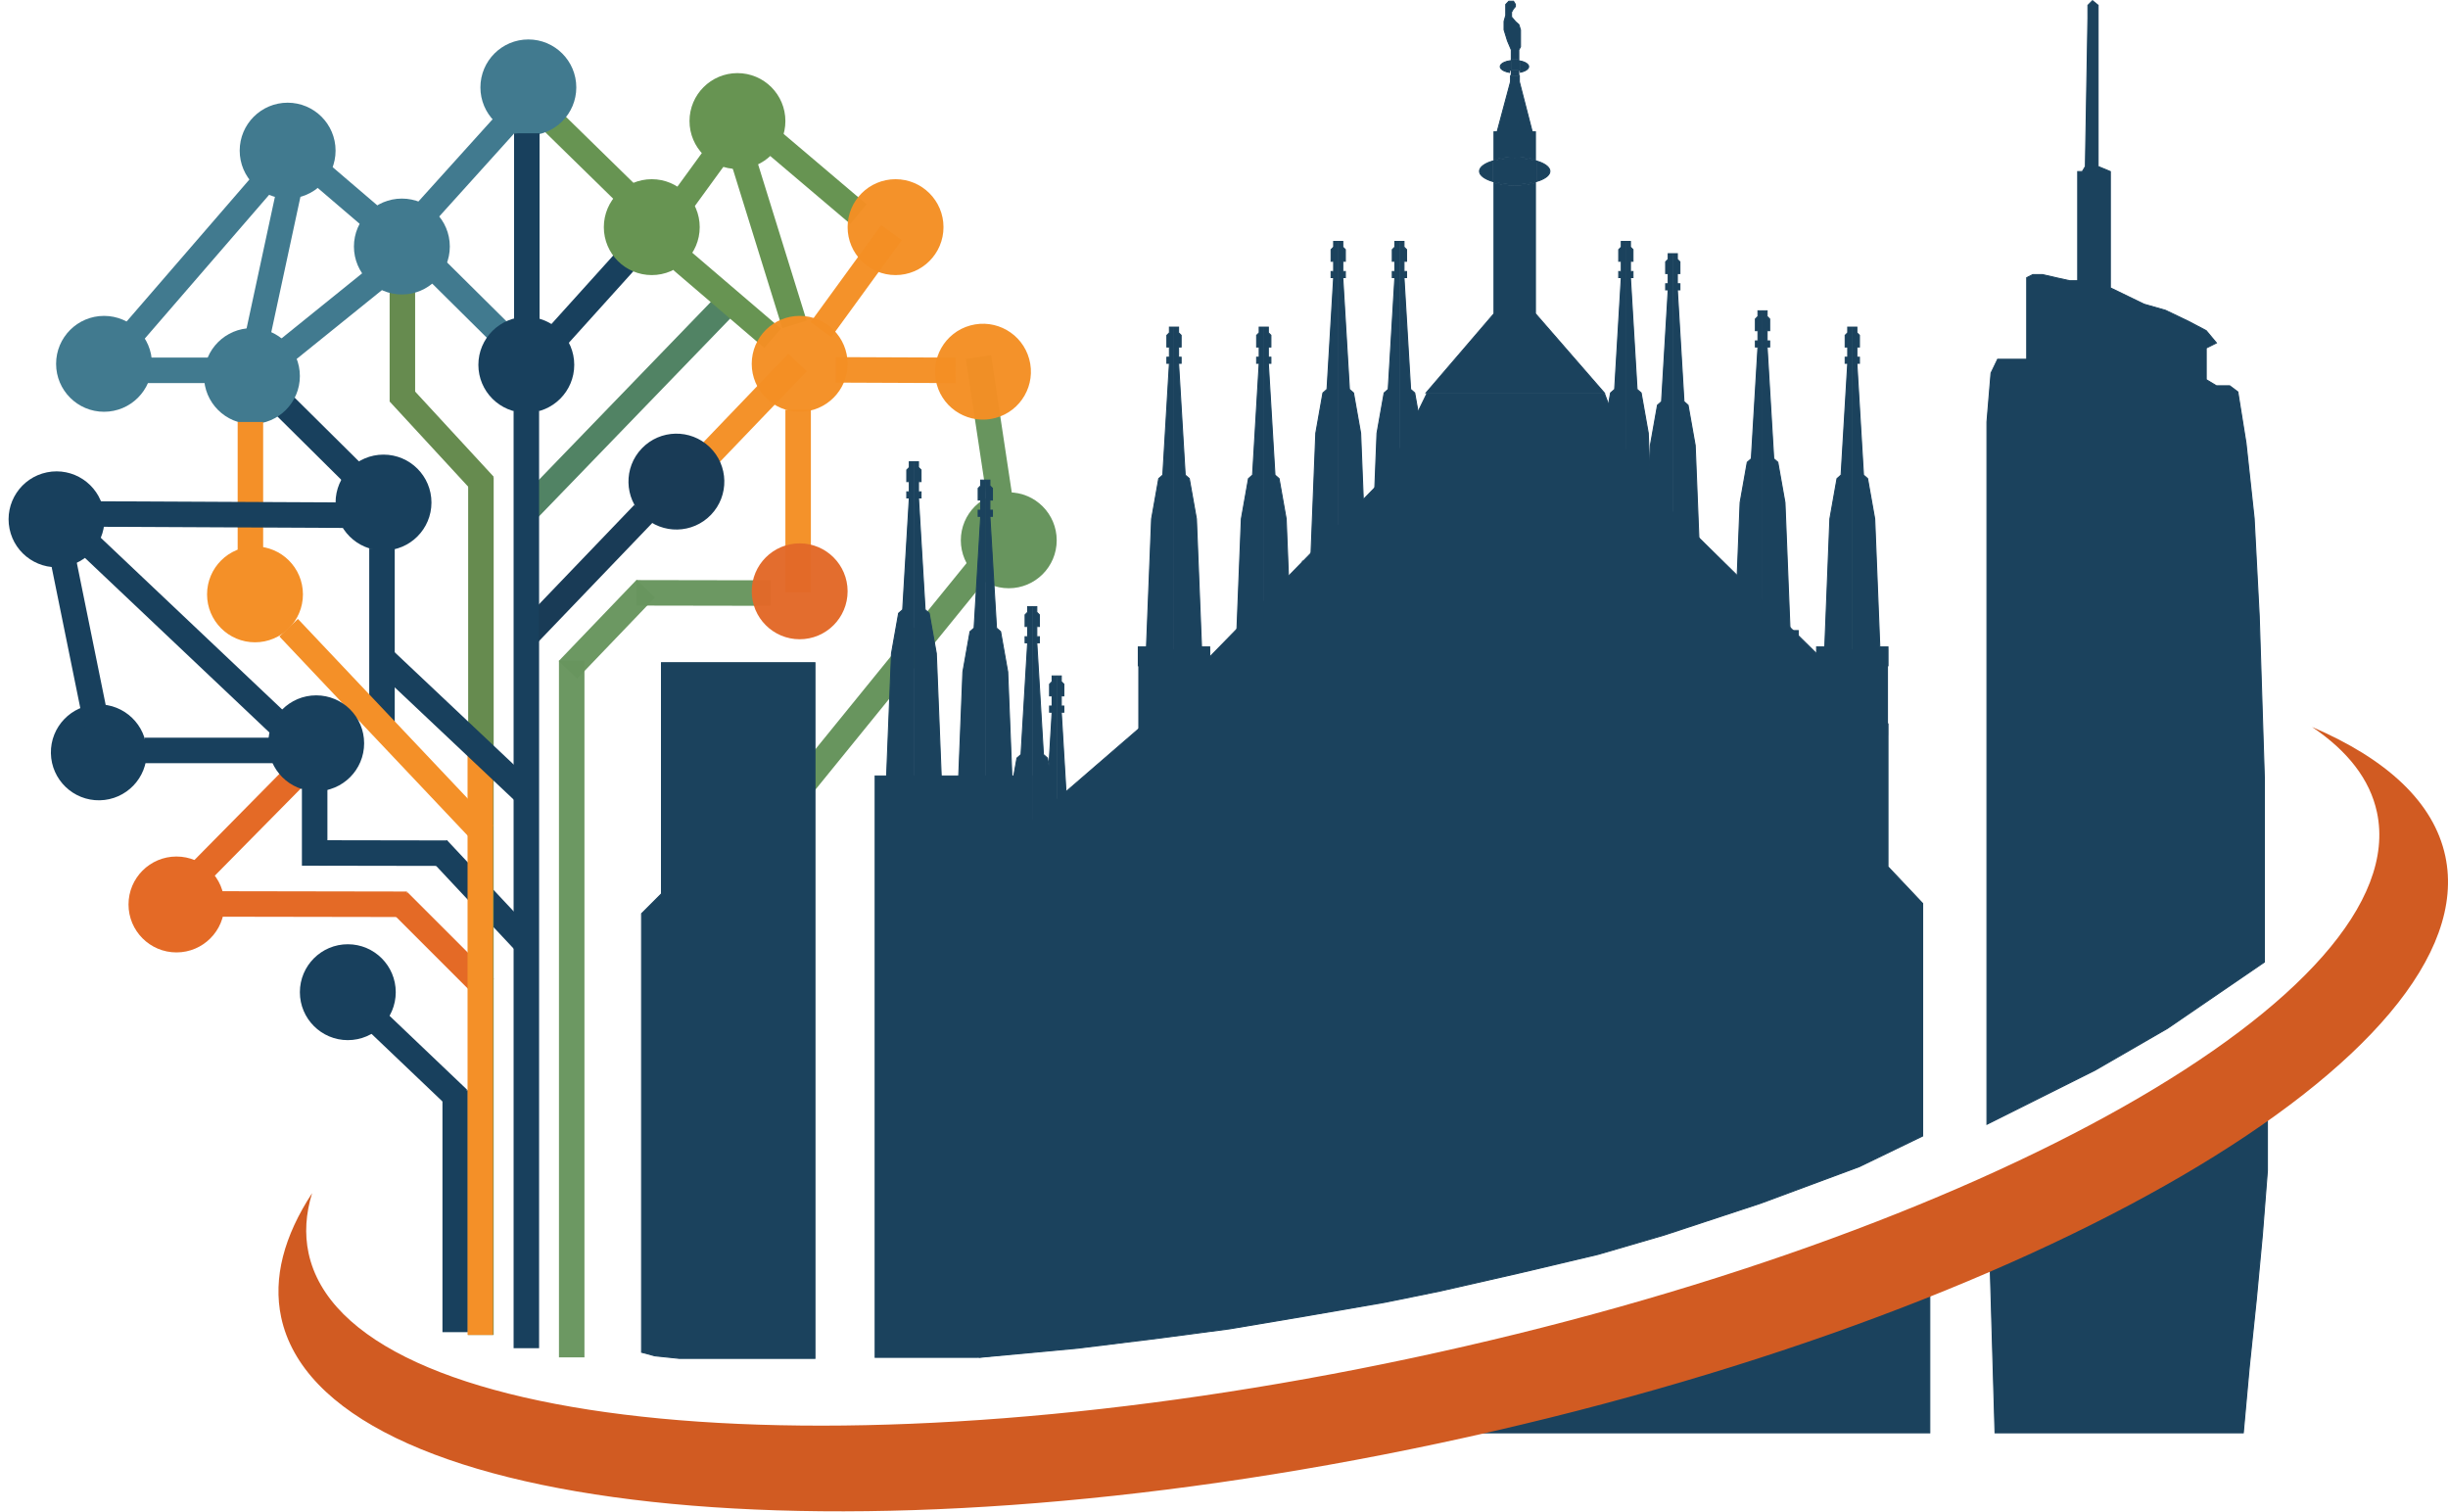
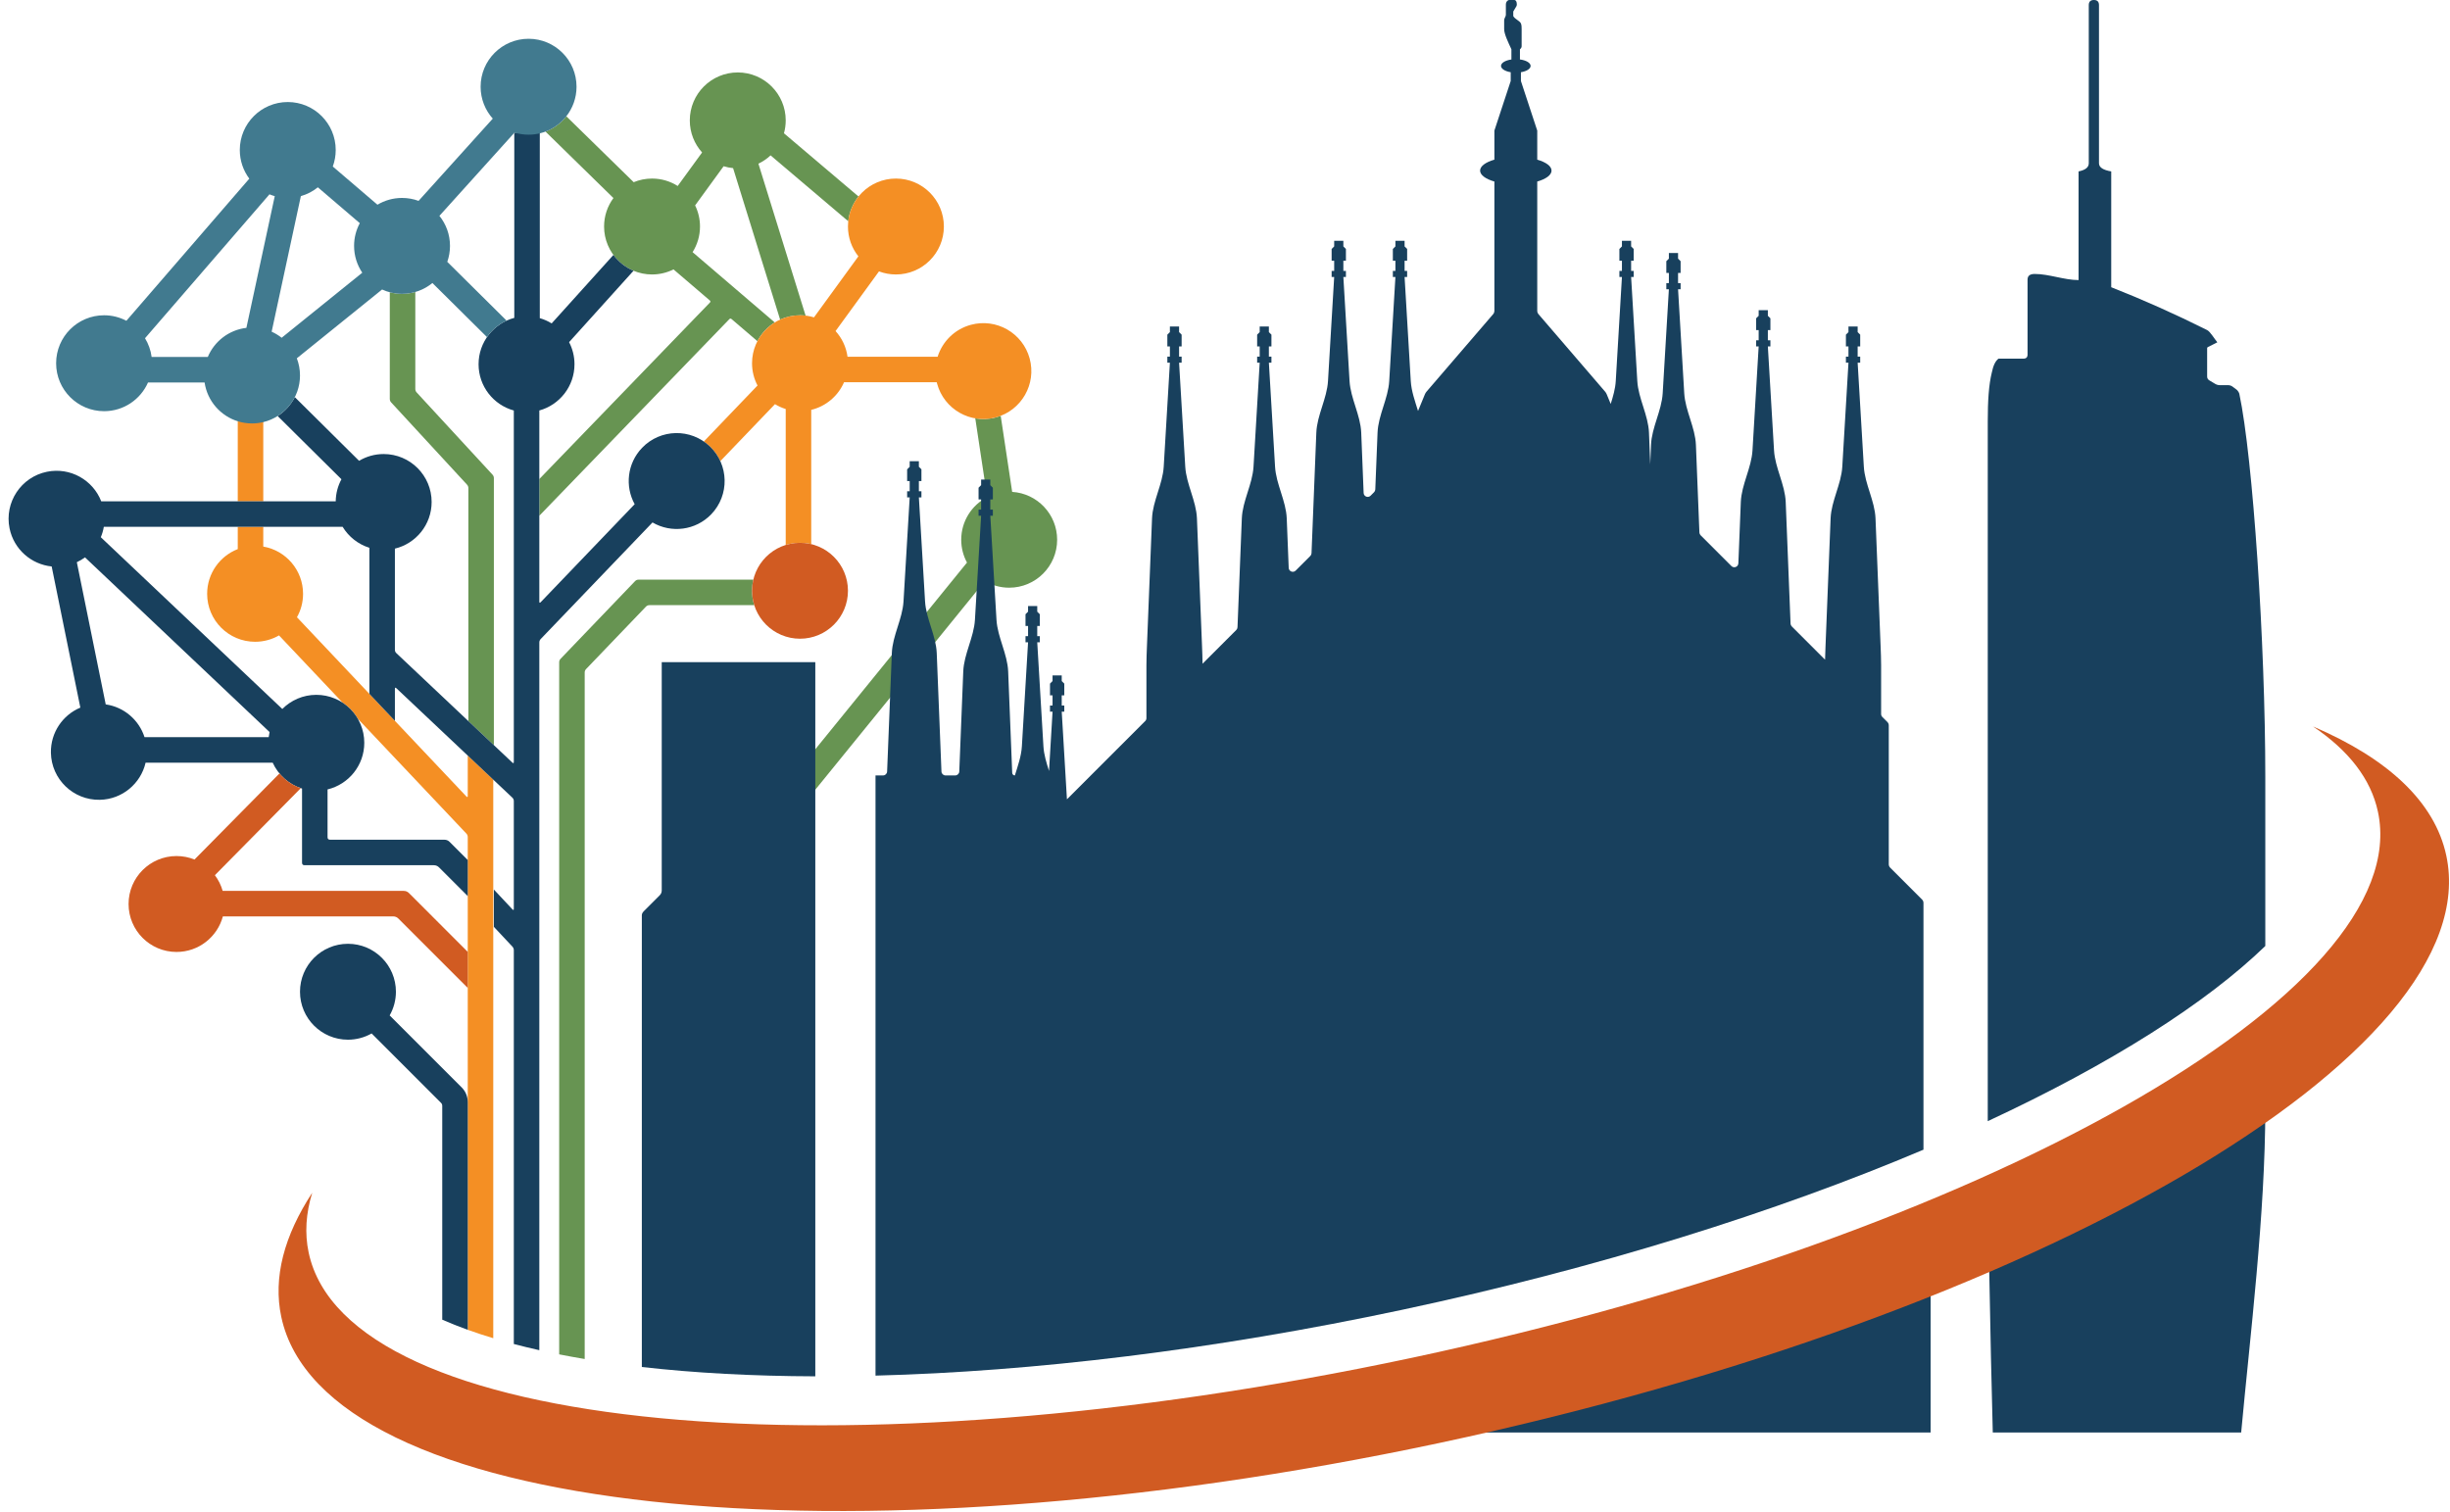
- <svg xmlns="http://www.w3.org/2000/svg" preserveAspectRatio="none" overflow="visible" style="display: block;" width="2400.03" height="1481.6" viewBox="0 0 2400.03 1481.6" fill="none">
-   <g id="Group 1">
-     <g id="Albero di palle">
-       <rect id="Rectangle 11" x="382" y="283.674" width="25" height="110" fill="#668B4F" />
-       <rect id="Rectangle 24" opacity="0.97" x="755.476" y="568.896" width="25" height="131.434" transform="rotate(90.0969 755.476 568.896)" fill="#68955E" />
-       <rect id="Rectangle 39" x="628.42" y="186.475" width="25" height="117.602" transform="rotate(134.373 628.42 186.475)" fill="#679452" />
-       <rect id="Rectangle 38" x="849.706" y="200.348" width="25" height="117.602" transform="rotate(130.301 849.706 200.348)" fill="#679452" />
-       <rect id="Rectangle 10" x="946.911" y="351.95" width="25" height="146.085" transform="rotate(-8.58059 946.911 351.95)" fill="#68955E" />
-       <rect id="Rectangle 5" opacity="0.97" x="770" y="401.674" width="25" height="179" fill="#F48F24" />
-       <rect id="Rectangle 22" opacity="0.97" x="772.895" y="346.674" width="25" height="179" transform="rotate(43.8004 772.895 346.674)" fill="#F48F24" />
-       <rect id="Rectangle 43" x="607.35" y="243.674" width="25" height="111" transform="rotate(42.0529 607.35 243.674)" fill="#18405D" />
-       <circle id="Ellipse 3" cx="518" cy="85.674" r="47" fill="#417A8F" />
-       <rect id="Rectangle 3" x="504" y="130.674" width="25" height="185" fill="#18405D" />
-       <circle id="Ellipse 7" cx="376" cy="492.674" r="47" fill="#18405D" />
-       <circle id="Ellipse 23" cx="989" cy="529.674" r="47" fill="#68955E" />
-       <circle id="Ellipse 22" cx="723" cy="118.674" r="47" fill="#679452" />
-       <circle id="Ellipse 21" opacity="0.97" cx="878" cy="222.674" r="47" fill="#F48F24" />
-       <circle id="Ellipse 20" cx="102" cy="356.674" r="47" fill="#417A8F" />
-       <circle id="Ellipse 19" cx="173" cy="886.674" r="47" fill="#E46A26" />
-       <circle id="Ellipse 18" opacity="0.97" cx="784" cy="579.674" r="47" fill="#E26928" />
-       <circle id="Ellipse 17" cx="639" cy="222.674" r="47" fill="#679452" />
-       <circle id="Ellipse 16" cx="282" cy="147.674" r="47" fill="#417A8F" />
-       <circle id="Ellipse 15" cx="341" cy="972.674" r="47" fill="#18405D" />
-       <circle id="Ellipse 14" cx="250" cy="582.674" r="47" fill="#F49028" />
-       <rect id="Rectangle 7" x="362" y="537.674" width="25" height="179" fill="#18405D" />
-       <rect id="Rectangle 17" opacity="0.97" x="712.923" y="279.401" width="25" height="296.665" transform="rotate(44.0258 712.923 279.401)" fill="#4C8060" />
-       <circle id="Ellipse 13" cx="96.885" cy="737.559" r="47" transform="rotate(-91.0894 96.8851 737.559)" fill="#18405D" />
-       <rect id="Rectangle 13" x="141.879" y="748.173" width="25" height="179" transform="rotate(-90 141.879 748.173)" fill="#18405D" />
-       <circle id="Ellipse 11" cx="394" cy="241.674" r="47" fill="#417A8F" />
-       <rect id="Rectangle 44" x="490.215" y="108.846" width="25" height="124.235" transform="rotate(42.0529 490.215 108.846)" fill="#417A8F" />
-       <rect id="Rectangle 45" x="364.237" y="260.517" width="25" height="124.235" transform="rotate(51.0898 364.237 260.517)" fill="#417A8F" />
-       <rect id="Rectangle 46" x="250.525" y="169.02" width="24.441" height="194.955" transform="rotate(40.8534 250.525 169.02)" fill="#417A8F" />
-       <rect id="Rectangle 47" x="271.695" y="182.966" width="24.441" height="153.31" transform="rotate(12.156 271.695 182.966)" fill="#417A8F" />
-       <rect id="Rectangle 34" x="718" y="164.087" width="25" height="165.099" transform="rotate(-17.2489 718 164.087)" fill="#679452" />
-       <rect id="Rectangle 30" x="119.019" y="375.54" width="25" height="111" transform="rotate(-90 119.019 375.54)" fill="#417A8F" />
-       <rect id="Rectangle 29" x="302.078" y="176.193" width="25" height="111" transform="rotate(-49.4584 302.078 176.193)" fill="#417A8F" />
-       <rect id="Rectangle 18" x="382" y="393.624" width="25" height="123.309" transform="rotate(-42.6877 382 393.624)" fill="#668B4F" />
-       <rect id="Rectangle 12" x="296" y="773.674" width="25" height="75" fill="#18405D" />
-       <circle id="Ellipse 10" opacity="0.97" cx="963.713" cy="364.386" r="47" transform="rotate(-15.2592 963.713 364.386)" fill="#F48F24" />
-       <rect id="Rectangle 35" opacity="0.97" x="863.952" y="220.674" width="25" height="117.602" transform="rotate(36.0416 863.952 220.674)" fill="#F48F24" />
-       <rect id="Rectangle 48" x="710.194" y="119.674" width="25" height="117.602" transform="rotate(36.0416 710.194 119.674)" fill="#679452" />
-       <rect id="Rectangle 36" opacity="0.97" x="936.982" y="350.567" width="25" height="117.602" transform="rotate(90.2371 936.982 350.567)" fill="#F48F24" />
-       <rect id="Rectangle 37" x="765.609" y="322.133" width="25" height="117.602" transform="rotate(130.553 765.609 322.133)" fill="#679452" />
-       <rect id="Rectangle 40" x="508.12" y="326.468" width="25" height="117.602" transform="rotate(134.75 508.12 326.468)" fill="#417A8F" />
-       <rect id="Rectangle 41" x="359.12" y="459.468" width="25" height="117.602" transform="rotate(134.75 359.12 459.468)" fill="#18405D" />
-       <circle id="Ellipse 9" cx="663.146" cy="472.127" r="47" transform="rotate(43.8004 663.146 472.127)" fill="#193B56" />
-       <rect id="Rectangle 9" x="621.895" y="494.916" width="25" height="170.181" transform="rotate(43.8004 621.895 494.916)" fill="#193B56" />
-       <rect id="Rectangle 23" opacity="0.97" x="624.142" y="568.384" width="25" height="110.314" transform="rotate(43.8004 624.142 568.384)" fill="#68955E" />
-       <rect id="Rectangle 26" x="399.045" y="873.985" width="25" height="184.003" transform="rotate(90.0969 399.045 873.985)" fill="#E46A26" />
-       <rect id="Rectangle 27" x="278.857" y="753.678" width="25" height="160.675" transform="rotate(44.6196 278.857 753.678)" fill="#E46A26" />
-       <rect id="Rectangle 25" x="438.531" y="823.896" width="25" height="131.489" transform="rotate(90.0969 438.531 823.896)" fill="#18405D" />
-       <rect id="Rectangle 28" x="527.181" y="918.6" width="25" height="130.081" transform="rotate(136.866 527.181 918.6)" fill="#18405D" />
-       <rect id="Rectangle 32" x="484.175" y="959.35" width="25" height="119.662" transform="rotate(135 484.175 959.35)" fill="#E46A26" />
-       <rect id="Rectangle 33" x="457.879" y="1068.22" width="25" height="119.662" transform="rotate(133.615 457.879 1068.22)" fill="#18405D" />
-       <rect id="Rectangle 14" x="459" y="467.674" width="25" height="841" fill="#668B4F" />
-       <rect id="Rectangle 31" x="433.787" y="1068.75" width="25" height="237.204" fill="#18405D" />
-       <rect id="Rectangle 15" x="503.537" y="402.723" width="25" height="918.953" fill="#18405D" />
-       <rect id="Rectangle 16" opacity="0.97" x="548" y="647.674" width="25" height="683" fill="#68955E" />
-       <circle id="Ellipse 8" cx="55.417" cy="509.09" r="47" transform="rotate(-11.4847 55.4169 509.09)" fill="#18405D" />
-       <rect id="Rectangle 8" x="50.657" y="555.977" width="25" height="179" transform="rotate(-11.4847 50.657 555.977)" fill="#18405D" />
-       <rect id="Rectangle 20" x="80" y="543.831" width="25" height="274.924" transform="rotate(-46.5773 80 543.831)" fill="#18405D" />
-       <rect id="Rectangle 21" x="273.918" y="623.932" width="25" height="278.741" transform="rotate(-43.389 273.918 623.932)" fill="#F49028" />
-       <rect id="Rectangle 49" x="953.99" y="544.228" width="25" height="328.274" transform="rotate(39.09 953.99 544.228)" fill="#68955E" />
-       <rect id="Rectangle 50" x="458.395" y="740.675" width="25" height="568.036" fill="#F49028" />
-       <circle id="Ellipse 6" cx="247" cy="368.674" r="47" fill="#417A8F" />
-       <rect id="Rectangle 6" x="233" y="413.674" width="25" height="179" fill="#F49028" />
-       <rect id="Rectangle 42" x="94.211" y="516.402" width="25" height="249.689" transform="rotate(-89.7262 94.211 516.402)" fill="#18405D" />
-       <circle id="Ellipse 5" opacity="0.97" cx="784" cy="356.674" r="47" fill="#F48F24" />
-       <circle id="Ellipse 4" cx="516" cy="357.674" r="47" fill="#18405D" />
-       <rect id="Rectangle 19" x="369" y="656.858" width="25" height="188.982" transform="rotate(-46.6664 369 656.858)" fill="#18405D" />
-       <circle id="Ellipse 12" cx="310" cy="728.674" r="47" fill="#18405D" />
-     </g>
-     <path id="triangolo blu base duomo" d="M1892 1404.67H1397L1506 1378.67L1579 1360.67L1648 1342.67L1715 1320.67L1777 1300.67L1840 1278.67L1892 1258.67V1404.67Z" fill="#1B425D" stroke="#1B425D" />
-     <path id="base torre dx" d="M1955.93 1404.67L1951 1235.67L1995.35 1216.67L2037.72 1195.67L2077.14 1176.67L2117.55 1155.67L2157.96 1131.67L2194.42 1109.67L2223 1086.67V1147.67L2218.07 1210.67L2212.16 1273.67L2205.26 1339.67L2199.35 1404.67H1955.93Z" fill="#1B425D" stroke="#1B425D" />
-     <path id="grattacielo" d="M2047 5.174L2051.5 0.674L2057 5.174V17.674V163.174L2069 168.174V282.174L2102 298.174L2123 304.174L2146 315.174L2163 324.174L2173 336.174L2163 341.174V352.174V372.174L2173 378.174H2186L2194 384.174L2202 434.174L2210 508.174L2215 604.174L2220 762.174V943.174L2125 1008.17L2054 1049.17L1948 1102.17V847.174V532.174V492.674V460.674V413.674L1952 365.674L1958.5 352.174H1987V282.174V272.174L1993 269.174H2002.5L2015.5 272.174L2029 275.174H2037V168.174H2041.5L2044.5 163.174L2047 17.674V5.174Z" fill="#1B425D" stroke="#1B425D" />
-     <path id="Vector" d="M1505.35 307.471L1505.47 307.612L1572.9 385.174H1398.09L1464.58 307.61L1464.7 307.469V179.299C1470.46 180.855 1477.47 181.766 1485.03 181.766C1492.58 181.766 1499.59 180.856 1505.35 179.299V307.471ZM1485.03 154.975C1492.63 154.975 1499.65 155.907 1505.35 157.479V178.261C1499.65 179.834 1492.63 180.766 1485.03 180.766C1477.42 180.766 1470.41 179.834 1464.7 178.261V157.479C1470.41 155.907 1477.42 154.975 1485.03 154.975ZM1463.7 177.975C1462.56 177.634 1461.47 177.268 1460.44 176.876C1457.31 175.676 1454.8 174.26 1453.09 172.714C1451.38 171.167 1450.5 169.53 1450.5 167.871C1450.5 166.212 1451.38 164.574 1453.09 163.027C1454.8 161.48 1457.31 160.065 1460.44 158.866C1461.47 158.474 1462.56 158.106 1463.7 157.765V177.975ZM1506.35 157.765C1507.5 158.106 1508.59 158.474 1509.61 158.866C1512.75 160.065 1515.25 161.48 1516.96 163.027C1518.67 164.574 1519.55 166.212 1519.55 167.871C1519.55 169.53 1518.67 171.167 1516.96 172.714C1515.25 174.26 1512.75 175.676 1509.61 176.876C1508.59 177.268 1507.5 177.634 1506.35 177.975V157.765ZM1505.35 129.176V156.442C1499.59 154.885 1492.58 153.975 1485.03 153.975C1477.47 153.975 1470.46 154.885 1464.7 156.442V129.176H1505.35ZM1489.59 74.108V80.111L1489.6 80.172L1501.98 128.176H1468.07L1480.92 80.177L1480.94 80.114V74.108H1489.59ZM1489.04 73.108H1481.68V72.24C1482.68 72.338 1483.72 72.391 1484.78 72.391C1486.26 72.391 1487.69 72.291 1489.04 72.105V73.108ZM1489.04 69.911V71.096C1487.7 71.287 1486.27 71.391 1484.78 71.391C1483.72 71.391 1482.68 71.336 1481.68 71.235V69.911H1489.04ZM1480.68 68.911H1479.94V71.007C1477.97 70.681 1476.2 70.163 1474.76 69.507C1472.17 68.331 1470.81 66.808 1470.81 65.306C1470.81 63.804 1472.17 62.281 1474.76 61.105C1476.38 60.368 1478.4 59.806 1480.68 59.495V68.911ZM1490.04 59.678C1491.85 60.006 1493.47 60.495 1494.81 61.105C1497.39 62.281 1498.75 63.804 1498.75 65.306C1498.75 66.808 1497.39 68.331 1494.81 69.507C1493.61 70.055 1492.18 70.503 1490.59 70.827V68.911H1490.04V59.678ZM1484.78 59.221C1486.27 59.221 1487.7 59.325 1489.04 59.515V68.911H1481.68V59.377C1482.68 59.276 1483.72 59.221 1484.78 59.221ZM1481.68 48.867L1481.64 48.773L1477.89 39.927L1474.58 29.181V20.945L1476.23 15.101L1476.25 15.034V4.326L1479.31 1.174H1483.83L1485.7 4.262V6.402L1483.73 8.728L1483.7 8.764L1483.67 8.805L1482 11.762L1481.94 11.877V16.627L1482.05 16.766L1485.81 21.202L1485.84 21.229L1485.87 21.253L1489.1 24.116L1490.71 29.333V45.879L1489.1 48.722L1489.04 48.837V58.507C1487.69 58.321 1486.26 58.221 1484.78 58.221C1483.72 58.221 1482.68 58.273 1481.68 58.371V48.867Z" fill="#1B425D" stroke="#1B425D" />
-     <g id="guglia 1">
-       <path d="M1629 550.174V568.674H1594V236.674H1598.5V242.174L1601 244.674V256.174H1598.5V266.174H1601V272.174H1598.5L1605 381.674L1609 385.174L1616 424.674L1621 550.174H1629Z" fill="#1B425D" />
-       <path d="M1559 550.174V568.674H1594V236.674H1589.5V242.174L1587 244.674V256.174H1589.5V266.174H1587V272.174H1589.5L1583 381.674L1579 385.174L1572 424.674L1567 550.174H1559Z" fill="#1B425D" />
-       <path d="M1594 236.674H1598.5V242.174L1601 244.674V256.174H1598.5V266.174H1601V272.174H1598.5L1605 381.674L1609 385.174L1616 424.674L1621 550.174H1629V568.674H1594M1594 236.674V568.674M1594 236.674H1589.5V242.174L1587 244.674V256.174H1589.5V266.174H1587V272.174H1589.5L1583 381.674L1579 385.174L1572 424.674L1567 550.174H1559V568.674H1594" stroke="#1B425D" />
-     </g>
-     <g id="guglia 8">
-       <path d="M1001 784.174V802.674H966V470.674H970.5V476.174L973 478.674V490.174H970.5V500.174H973V506.174H970.5L977 615.674L981 619.174L988 658.674L993 784.174H1001Z" fill="#1B425D" />
-       <path d="M931 784.174V802.674H966V470.674H961.5V476.174L959 478.674V490.174H961.5V500.174H959V506.174H961.5L955 615.674L951 619.174L944 658.674L939 784.174H931Z" fill="#1B425D" />
-       <path d="M966 470.674H970.5V476.174L973 478.674V490.174H970.5V500.174H973V506.174H970.5L977 615.674L981 619.174L988 658.674L993 784.174H1001V802.674H966M966 470.674V802.674M966 470.674H961.5V476.174L959 478.674V490.174H961.5V500.174H959V506.174H961.5L955 615.674L951 619.174L944 658.674L939 784.174H931V802.674H966" stroke="#1B425D" />
-     </g>
-     <g id="guglia 12">
-       <path d="M1047 908.174V926.674H1012V594.674H1016.5V600.174L1019 602.674V614.174H1016.5V624.174H1019V630.174H1016.5L1023 739.674L1027 743.174L1034 782.674L1039 908.174H1047Z" fill="#1B425D" />
-       <path d="M977 908.174V926.674H1012V594.674H1007.5V600.174L1005 602.674V614.174H1007.5V624.174H1005V630.174H1007.5L1001 739.674L997 743.174L990 782.674L985 908.174H977Z" fill="#1B425D" />
-       <path d="M1012 594.674H1016.5V600.174L1019 602.674V614.174H1016.5V624.174H1019V630.174H1016.5L1023 739.674L1027 743.174L1034 782.674L1039 908.174H1047V926.674H1012M1012 594.674V926.674M1012 594.674H1007.5V600.174L1005 602.674V614.174H1007.5V624.174H1005V630.174H1007.5L1001 739.674L997 743.174L990 782.674L985 908.174H977V926.674H1012" stroke="#1B425D" />
-     </g>
-     <g id="guglia 11">
-       <path d="M1071 976.174V994.674H1036V662.674H1040.5V668.174L1043 670.674V682.174H1040.5V692.174H1043V698.174H1040.5L1047 807.674L1051 811.174L1058 850.674L1063 976.174H1071Z" fill="#1B425D" />
-       <path d="M1001 976.174V994.674H1036V662.674H1031.5V668.174L1029 670.674V682.174H1031.5V692.174H1029V698.174H1031.5L1025 807.674L1021 811.174L1014 850.674L1009 976.174H1001Z" fill="#1B425D" />
-       <path d="M1036 662.674H1040.5V668.174L1043 670.674V682.174H1040.5V692.174H1043V698.174H1040.5L1047 807.674L1051 811.174L1058 850.674L1063 976.174H1071V994.674H1036M1036 662.674V994.674M1036 662.674H1031.5V668.174L1029 670.674V682.174H1031.5V692.174H1029V698.174H1031.5L1025 807.674L1021 811.174L1014 850.674L1009 976.174H1001V994.674H1036" stroke="#1B425D" />
-     </g>
-     <g id="guglia 10">
-       <path d="M1186 634.174V652.674H1151V320.674H1155.5V326.174L1158 328.674V340.174H1155.5V350.174H1158V356.174H1155.5L1162 465.674L1166 469.174L1173 508.674L1178 634.174H1186Z" fill="#1B425D" />
-       <path d="M1116 634.174V652.674H1151V320.674H1146.5V326.174L1144 328.674V340.174H1146.5V350.174H1144V356.174H1146.5L1140 465.674L1136 469.174L1129 508.674L1124 634.174H1116Z" fill="#1B425D" />
-       <path d="M1151 320.674H1155.5V326.174L1158 328.674V340.174H1155.5V350.174H1158V356.174H1155.5L1162 465.674L1166 469.174L1173 508.674L1178 634.174H1186V652.674H1151M1151 320.674V652.674M1151 320.674H1146.5V326.174L1144 328.674V340.174H1146.5V350.174H1144V356.174H1146.5L1140 465.674L1136 469.174L1129 508.674L1124 634.174H1116V652.674H1151" stroke="#1B425D" />
-     </g>
-     <g id="guglia 9">
-       <path d="M931 766.174V784.674H896V452.674H900.5V458.174L903 460.674V472.174H900.5V482.174H903V488.174H900.5L907 597.674L911 601.174L918 640.674L923 766.174H931Z" fill="#1B425D" />
-       <path d="M861 766.174V784.674H896V452.674H891.5V458.174L889 460.674V472.174H891.5V482.174H889V488.174H891.5L885 597.674L881 601.174L874 640.674L869 766.174H861Z" fill="#1B425D" />
-       <path d="M896 452.674H900.5V458.174L903 460.674V472.174H900.5V482.174H903V488.174H900.5L907 597.674L911 601.174L918 640.674L923 766.174H931V784.674H896M896 452.674V784.674M896 452.674H891.5V458.174L889 460.674V472.174H891.5V482.174H889V488.174H891.5L885 597.674L881 601.174L874 640.674L869 766.174H861V784.674H896" stroke="#1B425D" />
-     </g>
-     <g id="guglia 7">
-       <path d="M1407 550.174V568.674H1372V236.674H1376.5V242.174L1379 244.674V256.174H1376.5V266.174H1379V272.174H1376.5L1383 381.674L1387 385.174L1394 424.674L1399 550.174H1407Z" fill="#1B425D" />
-       <path d="M1337 550.174V568.674H1372V236.674H1367.5V242.174L1365 244.674V256.174H1367.5V266.174H1365V272.174H1367.5L1361 381.674L1357 385.174L1350 424.674L1345 550.174H1337Z" fill="#1B425D" />
-       <path d="M1372 236.674H1376.5V242.174L1379 244.674V256.174H1376.5V266.174H1379V272.174H1376.5L1383 381.674L1387 385.174L1394 424.674L1399 550.174H1407V568.674H1372M1372 236.674V568.674M1372 236.674H1367.5V242.174L1365 244.674V256.174H1367.5V266.174H1365V272.174H1367.5L1361 381.674L1357 385.174L1350 424.674L1345 550.174H1337V568.674H1372" stroke="#1B425D" />
-     </g>
-     <g id="guglia 6">
-       <path d="M1274 634.174V652.674H1239V320.674H1243.5V326.174L1246 328.674V340.174H1243.5V350.174H1246V356.174H1243.5L1250 465.674L1254 469.174L1261 508.674L1266 634.174H1274Z" fill="#1B425D" />
-       <path d="M1204 634.174V652.674H1239V320.674H1234.5V326.174L1232 328.674V340.174H1234.5V350.174H1232V356.174H1234.5L1228 465.674L1224 469.174L1217 508.674L1212 634.174H1204Z" fill="#1B425D" />
-       <path d="M1239 320.674H1243.5V326.174L1246 328.674V340.174H1243.5V350.174H1246V356.174H1243.5L1250 465.674L1254 469.174L1261 508.674L1266 634.174H1274V652.674H1239M1239 320.674V652.674M1239 320.674H1234.5V326.174L1232 328.674V340.174H1234.5V350.174H1232V356.174H1234.5L1228 465.674L1224 469.174L1217 508.674L1212 634.174H1204V652.674H1239" stroke="#1B425D" />
-     </g>
-     <g id="guglia 5">
-       <path d="M1347 550.174V568.674H1312V236.674H1316.5V242.174L1319 244.674V256.174H1316.5V266.174H1319V272.174H1316.5L1323 381.674L1327 385.174L1334 424.674L1339 550.174H1347Z" fill="#1B425D" />
-       <path d="M1277 550.174V568.674H1312V236.674H1307.5V242.174L1305 244.674V256.174H1307.5V266.174H1305V272.174H1307.5L1301 381.674L1297 385.174L1290 424.674L1285 550.174H1277Z" fill="#1B425D" />
-       <path d="M1312 236.674H1316.5V242.174L1319 244.674V256.174H1316.5V266.174H1319V272.174H1316.5L1323 381.674L1327 385.174L1334 424.674L1339 550.174H1347V568.674H1312M1312 236.674V568.674M1312 236.674H1307.5V242.174L1305 244.674V256.174H1307.5V266.174H1305V272.174H1307.5L1301 381.674L1297 385.174L1290 424.674L1285 550.174H1277V568.674H1312" stroke="#1B425D" />
-     </g>
-     <g id="guglia 4">
-       <path d="M1675 562.174V580.674H1640V248.674H1644.5V254.174L1647 256.674V268.174H1644.5V278.174H1647V284.174H1644.5L1651 393.674L1655 397.174L1662 436.674L1667 562.174H1675Z" fill="#1B425D" />
-       <path d="M1605 562.174V580.674H1640V248.674H1635.5V254.174L1633 256.674V268.174H1635.5V278.174H1633V284.174H1635.5L1629 393.674L1625 397.174L1618 436.674L1613 562.174H1605Z" fill="#1B425D" />
-       <path d="M1640 248.674H1644.5V254.174L1647 256.674V268.174H1644.5V278.174H1647V284.174H1644.5L1651 393.674L1655 397.174L1662 436.674L1667 562.174H1675V580.674H1640M1640 248.674V580.674M1640 248.674H1635.5V254.174L1633 256.674V268.174H1635.5V278.174H1633V284.174H1635.5L1629 393.674L1625 397.174L1618 436.674L1613 562.174H1605V580.674H1640" stroke="#1B425D" />
-     </g>
-     <g id="guglia 3">
-       <path d="M1763 618.174V636.674H1728V304.674H1732.5V310.174L1735 312.674V324.174H1732.5V334.174H1735V340.174H1732.5L1739 449.674L1743 453.174L1750 492.674L1755 618.174H1763Z" fill="#1B425D" />
-       <path d="M1693 618.174V636.674H1728V304.674H1723.5V310.174L1721 312.674V324.174H1723.5V334.174H1721V340.174H1723.5L1717 449.674L1713 453.174L1706 492.674L1701 618.174H1693Z" fill="#1B425D" />
-       <path d="M1728 304.674H1732.5V310.174L1735 312.674V324.174H1732.5V334.174H1735V340.174H1732.5L1739 449.674L1743 453.174L1750 492.674L1755 618.174H1763V636.674H1728M1728 304.674V636.674M1728 304.674H1723.5V310.174L1721 312.674V324.174H1723.5V334.174H1721V340.174H1723.5L1717 449.674L1713 453.174L1706 492.674L1701 618.174H1693V636.674H1728" stroke="#1B425D" />
-     </g>
-     <g id="guglia 2">
-       <path d="M1851 634.174V652.674H1816V320.674H1820.5V326.174L1823 328.674V340.174H1820.5V350.174H1823V356.174H1820.5L1827 465.674L1831 469.174L1838 508.674L1843 634.174H1851Z" fill="#1B425D" />
-       <path d="M1781 634.174V652.674H1816V320.674H1811.5V326.174L1809 328.674V340.174H1811.5V350.174H1809V356.174H1811.5L1805 465.674L1801 469.174L1794 508.674L1789 634.174H1781Z" fill="#1B425D" />
-       <path d="M1816 320.674H1820.5V326.174L1823 328.674V340.174H1820.5V350.174H1823V356.174H1820.5L1827 465.674L1831 469.174L1838 508.674L1843 634.174H1851V652.674H1816M1816 320.674V652.674M1816 320.674H1811.5V326.174L1809 328.674V340.174H1811.5V350.174H1809V356.174H1811.5L1805 465.674L1801 469.174L1794 508.674L1789 634.174H1781V652.674H1816" stroke="#1B425D" />
-     </g>
-     <path id="Vector 1" d="M1012 760.674H858V1330.67H899H958L1012 1324.67V760.674Z" fill="#1B425D" stroke="#1B425D" />
-     <path id="corpo duomo" d="M1573 385.674H1399L1360 465.674L1122 709.674L960 849.674V1330.67L1057 1321.67L1138 1311.67L1206 1302.67L1283 1289.67L1358 1276.67L1412 1265.67L1491 1247.67L1567 1229.67L1632 1210.67L1726 1179.67L1823 1143.67L1885 1113.67V885.674L1851 849.674V709.674L1603 465.674L1573 385.674Z" fill="#1B425D" stroke="#1B425D" />
-     <rect id="Rectangle 1" x="1116.5" y="637.174" width="69" height="83" fill="#1B425D" stroke="#1B425D" />
-     <rect id="Rectangle 2" x="1781.5" y="637.174" width="69" height="83" fill="#1B425D" stroke="#1B425D" />
-     <g id="Vector_2">
-       <path d="M629 1303.67V1303.17V895.674L648.5 876.174V649.674H799V1331.67H666L642 1329.17L629 1325.67V1303.67Z" fill="#1B425D" />
-       <path d="M629 1303.17V1326.17M629 1325.67L642 1329.17L666 1331.67H799V649.674H648.5V876.174L629 895.674V1303.67" stroke="#1B425D" />
-     </g>
-     <path id="Subtract" d="M2266.74 712.674C2339.93 743.995 2386.13 786.489 2397.38 839.29C2438.51 1032.32 1996.88 1290 1410.99 1414.84C825.088 1539.67 316.783 1484.38 275.654 1291.35C267.45 1252.84 278.458 1211.76 305.991 1169.67C299.771 1189.84 298.476 1209.5 302.51 1228.44C340.032 1404.55 824.41 1450.59 1384.4 1331.28C1944.38 1211.97 2367.92 972.481 2330.4 796.371C2323.51 764.005 2301.52 736.034 2266.74 712.674Z" fill="#D15B22" />
-   </g>
+ <svg xmlns="http://www.w3.org/2000/svg" width="2401" height="1481" viewBox="0 0 2401 1481" fill="none">
+   <path d="M625.756 568.111H738.271C737.442 571.606 737.001 575.252 737.001 579C737.001 583.917 737.757 588.657 739.157 593.111H636.42C635.086 593.111 633.958 593.592 633.035 594.555L574.384 655.715C573.461 656.677 573 657.825 573 659.158V1331.96C564.459 1330.52 556.123 1329 548 1327.4V649.109C548 647.776 548.461 646.628 549.384 645.665L622.372 569.555C623.295 568.592 624.423 568.111 625.756 568.111Z" fill="#679452" />
+   <path d="M991.931 482.09C1016.52 483.603 1036 504.027 1036 529C1036 554.957 1014.96 576 989 576C980.285 576 972.125 573.625 965.129 569.491L766.404 814.11L747 798.347L947.649 551.359C944.046 544.71 942 537.094 942 529C942 510.821 952.322 495.053 967.425 487.235L955.778 410.046C962.336 411.173 969.239 410.922 976.082 409.056C977.657 408.626 979.192 408.119 980.683 407.544L991.931 482.09Z" fill="#679452" />
+   <path d="M408.356 384.65L482.645 465.192C483.549 466.172 484.001 467.329 484.001 468.662V730.311L459.001 706.725V478.431C459.001 477.097 458.549 475.941 457.645 474.961L383.356 394.42C382.452 393.44 382 392.284 382 390.95V286.451C385.831 287.46 389.852 288 394 288C398.51 288 402.871 287.363 407 286.177V381.18C407 382.513 407.452 383.67 408.356 384.65Z" fill="#679452" />
+   <path d="M723 71C748.957 71 770 92.043 770 118C770 122.372 769.4 126.605 768.283 130.621L841.345 192.585C835.89 199.374 832.282 207.709 831.284 216.831L755.159 152.271C751.651 155.564 747.639 158.326 743.249 160.425L789.478 309.319C787.681 309.111 785.853 309 784 309C777.048 309 770.449 310.511 764.512 313.22L718.424 164.779C715.228 164.47 712.126 163.84 709.15 162.924L681.213 201.317C684.277 207.559 686 214.578 686 222C686 231.238 683.333 239.852 678.729 247.118L759.264 316.031C752.072 320.492 746.172 326.838 742.258 334.381L716.93 312.708C716.17 312.057 715.442 312.092 714.747 312.811L528.537 505.464V469.492L695.717 296.528C696.412 295.809 696.38 295.124 695.62 294.474L660.045 264.033C653.713 267.209 646.566 269 639 269C613.042 269 592 247.957 592 222C592 211.559 595.406 201.914 601.166 194.113L534.594 128.982C542.705 125.921 549.747 120.683 555.006 113.978L621.021 178.563C626.56 176.268 632.631 175 639 175C648.248 175 656.872 177.673 664.143 182.286L688.053 149.426C680.561 141.099 676 130.083 676 118C676 92.043 697.042 71 723 71Z" fill="#679452" />
+   <path d="M258 535.681C280.147 539.479 297 558.77 297 582C297 590.338 294.826 598.166 291.018 604.955L457.021 780.566C457.937 781.535 458.395 781.353 458.395 780.02V740.524L483.395 764.11V1311.57C474.664 1308.94 466.324 1306.19 458.395 1303.34V820.412C458.395 819.079 457.937 817.928 457.021 816.959L350.704 704.489C347.024 698.133 341.897 692.719 335.775 688.696L273.435 622.748C266.537 626.724 258.535 629 250 629C224.043 629 203.001 607.957 203 582C203 562.038 215.446 544.985 233 538.171V516.326H258V535.681Z" fill="#F48F24" />
+   <path d="M878 175C903.958 175 925 196.043 925 222C925 247.957 903.958 269 878 269C872.16 269 866.568 267.932 861.409 265.984L818.852 324.469C825.061 331.327 829.272 340.026 830.572 349.65H918.861C923.501 334.899 935.317 322.742 951.343 318.37C976.385 311.539 1002.22 326.301 1009.06 351.343C1015.89 376.385 1001.12 402.224 976.083 409.056C951.04 415.887 925.201 401.124 918.37 376.082C918.24 375.605 918.118 375.128 918.003 374.65H827.151C821.347 388.06 809.478 398.23 795 401.702V533.297C791.472 532.451 787.789 532 784 532C779.125 532 774.422 532.742 770 534.12V400.879C766.274 399.718 762.747 398.104 759.483 396.104L705.922 451.956C703.524 446.69 700.108 441.78 695.677 437.531C693.804 435.735 691.819 434.127 689.749 432.702L742.37 377.829C738.942 371.306 737 363.88 737 356C737 330.043 758.043 309 784 309C788.77 309 793.373 309.713 797.71 311.034L841.212 251.25C834.821 243.223 831 233.058 831 222C831 196.043 852.043 175 878 175Z" fill="#F48F24" />
+   <path d="M258 491.326H233V413H258V491.326Z" fill="#F48F24" />
+   <path fill-rule="evenodd" clip-rule="evenodd" d="M529 311.823C533.138 313.011 537.042 314.753 540.627 316.963L601.153 249.867C606.163 256.66 612.957 262.057 620.845 265.364L557.72 335.34C561.092 341.822 563 349.188 563 357C563 378.616 548.407 396.819 528.537 402.306V589.592C528.537 590.925 528.998 591.111 529.921 590.149L621.977 494.155C612.302 476.62 614.632 454.138 629.223 438.922C647.19 420.188 676.942 419.565 695.677 437.531C714.411 455.497 715.035 485.25 697.068 503.985C681.724 519.985 657.784 522.772 639.452 512.053L529.921 626.269C528.998 627.231 528.537 628.379 528.537 629.712V1323.31C519.929 1321.38 511.592 1319.36 503.537 1317.24V931.255C503.537 929.922 503.081 928.769 502.169 927.796L484 908.403V871.837L502.169 891.23C503.081 892.203 503.537 892.023 503.537 890.69V785.115C503.537 783.781 503.052 782.657 502.082 781.742L388.455 674.539C387.485 673.624 387 673.833 387 675.166V706.492L362 680.046V536.879C350.955 533.437 341.659 526.031 335.777 516.325H101.757C101.154 519.851 100.154 523.269 98.793 526.522L276.669 694.865C285.182 686.302 296.971 681 310 681C335.957 681 357 702.043 357 728C357 750.169 341.65 768.749 321 773.701V820.5C321 822.167 321.833 823 323.5 823H435.5C437.5 823 439.207 823.707 440.621 825.121L458.394 842.894V878.25L430.266 850.121C428.852 848.707 427.145 848 425.145 848H298.5C296.833 848 296 847.167 296 845.5V772.879C283.189 768.887 272.732 759.561 267.224 747.499H142.68C137.944 768 119.77 783.458 97.778 783.876C71.826 784.37 50.387 763.731 49.893 737.779C49.516 717.941 61.486 700.742 78.738 693.517L50.633 555.185C30.709 553.153 13.556 538.434 9.358 517.775C4.19 492.337 20.621 467.526 46.058 462.358C68.813 457.735 91.063 470.396 99.204 491.325H329.005C329.115 483.509 331.134 476.154 334.615 469.705L272.104 407.738C279.253 403.212 285.096 396.811 288.942 389.226L351.904 451.642C358.95 447.426 367.191 445 376 445C401.957 445 423 466.043 423 492C423 514.169 407.65 532.75 387 537.702V636.796C387 638.129 387.485 639.254 388.455 640.169L502.082 747.371C503.052 748.286 503.537 748.077 503.537 746.743V402.326C483.629 396.865 469 378.642 469 357C469 335.19 483.856 316.852 504 311.548V130.215L504.194 130H529V311.823ZM83.288 546.27C80.813 548.094 78.141 549.689 75.296 551.014L103.608 690.365C121.502 692.928 136.213 705.598 141.638 722.499H263.322C263.521 720.793 263.808 719.115 264.184 717.47L83.288 546.27Z" fill="#18405D" />
+   <path d="M381.876 995.198L452.39 1065.71C456.297 1069.62 458.395 1074.68 458.395 1080.21V1303.34C449.54 1300.15 441.198 1296.83 433.395 1293.41V1083.57C433.395 1082.57 433.042 1081.72 432.335 1081.01L364.198 1012.88C357.125 1016.89 349.132 1019 341 1019C315.042 1019 294 997.958 294 972C294 946.043 315.042 925 341 925C366.957 925 388 946.043 388 972C388 980.133 385.89 988.126 381.876 995.198Z" fill="#18405D" />
+   <path fill-rule="evenodd" clip-rule="evenodd" d="M518 38C543.957 38 565 59.043 565 85C565 107.169 549.65 125.75 529 130.702C525.471 131.552 521.788 132 518 132C513.212 132 508.591 131.284 504.239 129.948L430.628 211.551C437.115 219.609 441 229.85 441 241C441 246.476 440.059 251.731 438.338 256.618L496.465 314.24C488.688 317.799 482.052 323.417 477.251 330.396L423.763 277.373C415.658 284.013 405.295 288 394 288C387.016 288 380.389 286.474 374.431 283.742L290.894 351.173C292.898 356.398 294 362.07 294 368C294 390.169 278.65 408.75 258 413.702C254.471 414.552 250.788 415 247 415C242.268 415 237.7 414.301 233.404 413C216.2 407.809 203.156 393.026 200.498 374.867H145.056C137.788 391.43 121.246 403 102 403C76.042 403 55 381.957 55 356C55 330.043 76.042 309 102 309C109.892 309 117.329 310.948 123.859 314.386L244.318 175.096C238.465 167.258 235 157.534 235 147C235 121.043 256.042 100 282 100C307.957 100 329 121.043 329 147C329 152.692 327.987 158.148 326.134 163.197L369.907 200.639C376.953 196.424 385.193 194 394 194C399.694 194 405.153 195.013 410.204 196.868L482.912 116.267C475.503 107.96 471 97.007 471 85C471 59.043 492.042 38 518 38ZM142.113 331.498C145.469 336.981 147.733 343.204 148.601 349.867H203.627C210.042 334.54 224.344 323.336 241.46 321.326L269.262 192.252C267.491 191.754 265.763 191.154 264.083 190.461L142.113 331.498ZM311.505 183.582C306.652 187.501 301.006 190.476 294.843 192.223L266.22 325.098C269.743 326.678 273.035 328.679 276.034 331.038L355.026 267.277C349.959 259.776 347 250.734 347 241C347 232.943 349.028 225.361 352.6 218.733L311.505 183.582Z" fill="#417A8F" />
+   <path d="M273.869 758.058C279.325 764.61 286.53 769.654 294.766 772.474L210.586 857.78C214.01 862.334 216.628 867.53 218.222 873.156H395.654C397.654 873.156 399.361 873.863 400.775 875.277L458.394 932.896V968.251L390.42 900.277C389.006 898.863 387.299 898.156 385.299 898.156H218.409C213.051 918.221 194.753 933 173 933C147.043 933 126 911.958 126 886C126 860.043 147.042 839 173 839C179.232 839 185.179 840.216 190.621 842.418L273.869 758.058Z" fill="#D15B22" />
+   <path d="M784 532C809.957 532 831 553.043 831 579C831 604.958 809.957 626 784 626C758.043 626 737 604.958 737 579C737 553.043 758.042 532 784 532Z" fill="#D15B22" />
+   <path d="M1892 1404H1397C1433.33 1395.57 1469.67 1386.92 1506 1378C1553.33 1366.38 1600.67 1355.54 1648 1342C1712 1323.69 1776 1301.17 1840 1278C1857.33 1271.72 1874.67 1263.79 1892 1258V1404Z" fill="#18405D" />
+   <path d="M2220 1086C2220 1190 2205 1310 2196.35 1404H1952.93C1951.84 1362.25 1950.41 1302.68 1949.37 1241C1984.25 1228.19 2019.12 1207.28 2054 1188.5C2077.67 1175.76 2101.33 1162.26 2125 1147.5C2156.67 1127.75 2188.33 1106.1 2220 1082.5V1086Z" fill="#18405D" />
+   <path d="M799 1348.93C737.479 1348.74 680.408 1345.63 629 1339.78V897C629 895.667 629.667 894.333 631 893L646.5 877.5C647.833 876.167 648.5 874.567 648.5 872.7V649H799V1348.93Z" fill="#18405D" />
+   <path d="M1484.1 0C1486.2 0.001 1487 3.801 1486.2 5.9L1483 11.3V15.8C1484.7 18.9 1489.69 20.528 1490.6 23.2C1491.2 24.945 1491.2 26.8 1491.2 28.6V45.3C1491.2 46.433 1490.65 47.433 1489.54 48.3V58.262C1495.58 59.058 1500 61.593 1500 64.6C1500 67.445 1496.04 69.87 1490.5 70.797V79.4L1506.5 128V156.479C1515 158.923 1520.5 162.816 1520.5 167.2C1520.5 171.584 1515 175.475 1506.5 177.92V304.5C1506.5 305.833 1506.93 307.005 1507.8 308.016L1573.02 383.863C1573.67 384.621 1574.19 385.462 1574.57 386.387L1578.5 395.898C1580.83 388.472 1582.99 381.035 1583.44 373.5L1589.5 271.5H1587V265.5H1589.5V255.5H1587V244L1589.5 241.5V236H1598.5V241.5L1601 244V255.5H1598.5V265.5H1601V271.5H1598.5L1604.56 373.5C1605.57 390.5 1615.32 407 1616 424L1617.24 455.103L1618 436C1618.68 419 1628.43 402.5 1629.44 385.5L1635.5 283.5H1633V277.5H1635.5V267.5H1633V256L1635.5 253.5V248H1644.5V253.5L1647 256V267.5H1644.5V277.5H1647V283.5H1644.5L1650.56 385.5C1651.57 402.5 1661.32 419 1662 436L1665.42 521.922C1665.46 522.927 1665.88 523.88 1666.59 524.591L1696.78 554.78C1699.25 557.246 1703.47 555.595 1703.6 552.111L1706 492C1706.68 475 1716.43 458.5 1717.44 441.5L1723.5 339.5H1721V333.5H1723.5V323.5H1721V312L1723.5 309.5V304H1732.5V309.5L1735 312V323.5H1732.5V333.5H1735V339.5H1732.5L1738.56 441.5C1739.57 458.5 1749.32 475 1750 492L1754.75 611.249C1754.79 612.254 1755.21 613.207 1755.92 613.919L1788.56 646.564C1788.66 642.049 1788.84 637.398 1789 633.5L1794 508C1794.68 491 1804.43 474.5 1805.44 457.5L1811.5 355.5H1809V349.5H1811.5V339.5H1809V328L1811.5 325.5V320H1820.5V325.5L1823 328V339.5H1820.5V349.5H1823V355.5H1820.5L1826.56 457.5C1827.57 474.5 1837.32 491 1838 508L1843 633.5C1843.22 639 1843.5 646 1843.5 652V699.843C1843.5 700.904 1843.92 701.921 1844.67 702.672L1849.59 707.586C1850.53 708.529 1851 709.667 1851 711V847C1851 848.333 1851.47 849.471 1852.41 850.414L1883.59 881.586C1884.53 882.529 1885 883.667 1885 885V1126.79C1812.77 1157.36 1732.91 1186.41 1647.22 1212.89C1561.53 1239.37 1470 1263.29 1374.39 1283.66C1281.58 1303.43 1190.92 1318.59 1104.23 1329.29C1017.55 1340 934.839 1346.24 858 1348.23V760H865.375C867.522 760 869.286 758.305 869.372 756.159L874 640C874.68 623 884.43 606.5 885.44 589.5L891.5 487.5H889V481.5H891.5V471.5H889V460L891.5 457.5V452H900.5V457.5L903 460V471.5H900.5V481.5H903V487.5H900.5L906.56 589.5C907.57 606.5 917.32 623 918 640L922.628 756.159C922.714 758.305 924.478 760 926.625 760H936.093C938.24 760 940.004 758.305 940.09 756.159L944 658C944.68 641 954.43 624.5 955.44 607.5L961.5 505.5H959V499.5H961.5V489.5H959V478L961.5 475.5V470H970.5V475.5L973 478V489.5H970.5V499.5H973V505.5H970.5L976.56 607.5C977.57 624.5 987.32 641 988 658L991.964 757.49C992.019 758.892 993.172 760 994.575 760C997.512 750.539 1000.87 741.099 1001.44 731.5L1007.5 629.5H1005V623.5H1007.5V613.5H1005V602L1007.5 599.5V594H1016.5V599.5L1019 602V613.5H1016.5V623.5H1019V629.5H1016.5L1022.56 731.5C1023.04 739.618 1025.52 747.621 1028.05 755.62L1031.5 697.5H1029V691.5H1031.5V681.5H1029V670L1031.5 667.5V662H1040.5V667.5L1043 670V681.5H1040.5V691.5H1043V697.5H1040.5L1045.6 783.396L1122.33 706.67C1123.08 705.919 1123.5 704.902 1123.5 703.841V652C1123.5 646 1123.78 639 1124 633.5L1129 508C1129.68 491 1139.43 474.5 1140.44 457.5L1146.5 355.5H1144V349.5H1146.5V339.5H1144V328L1146.5 325.5V320H1155.5V325.5L1158 328V339.5H1155.5V349.5H1158V355.5H1155.5L1161.56 457.5C1162.57 474.5 1172.32 491 1173 508L1178 633.5C1178.2 638.549 1178.45 644.863 1178.49 650.507L1211.58 617.42C1212.29 616.708 1212.71 615.755 1212.75 614.75L1217 508C1217.68 491 1227.43 474.5 1228.44 457.5L1234.5 355.5H1232V349.5H1234.5V339.5H1232V328L1234.5 325.5V320H1243.5V325.5L1246 328V339.5H1243.5V349.5H1246V355.5H1243.5L1249.56 457.5C1250.57 474.5 1260.32 491 1261 508L1262.93 556.568C1263.07 560.053 1267.29 561.703 1269.76 559.237L1284.12 544.875C1284.83 544.163 1285.25 543.211 1285.29 542.206L1290 424C1290.68 407 1300.43 390.5 1301.44 373.5L1307.5 271.5H1305V265.5H1307.5V255.5H1305V244L1307.5 241.5V236H1316.5V241.5L1319 244V255.5H1316.5V265.5H1319V271.5H1316.5L1322.56 373.5C1323.57 390.5 1333.32 407 1334 424L1336.36 483.148C1336.49 486.633 1340.72 488.283 1343.18 485.817L1346.61 482.387C1347.32 481.676 1347.74 480.723 1347.78 479.718L1350 424C1350.68 407 1360.43 390.5 1361.44 373.5L1367.5 271.5H1365V265.5H1367.5V255.5H1365V244L1367.5 241.5V236H1376.5V241.5L1379 244V255.5H1376.5V265.5H1379V271.5H1376.5L1382.56 373.5C1383.15 383.364 1386.67 393.059 1389.67 402.781L1396.43 386.387C1396.81 385.462 1397.33 384.621 1397.98 383.863L1463.2 308.016C1464.07 307.005 1464.5 305.833 1464.5 304.5V177.92C1456 175.475 1450.5 171.584 1450.5 167.2C1450.5 162.816 1456 158.923 1464.5 156.479V128L1480.5 79.4V70.797C1474.96 69.87 1471 67.445 1471 64.6C1471 61.639 1475.28 59.135 1481.18 58.298V48.295C1478 41.4 1474.08 33.4 1474.08 28.58V20.2C1474.08 17.5 1475.75 16.5 1475.75 14.3V4.5C1475.75 1.8 1477.5 0 1479.1 0H1484.1Z" fill="#18405D" />
+   <path d="M2052 0C2055.33 0 2057 1.667 2057 5V160C2057 164 2061 166.667 2069 168V281.5C2100.33 293.833 2131.67 307.833 2163 323.5C2166 325 2170 331.9 2173 335.5L2163.72 340.142C2163.24 340.381 2163 340.767 2163 341.3V369C2163 370.667 2163.71 371.929 2165.14 372.786L2170.86 376.214C2172.29 377.071 2173.83 377.5 2175.5 377.5H2183.5C2185.17 377.5 2186.67 378 2188 379L2192 382C2192.92 382.69 2194.3 384.817 2194.54 385.942C2207.85 448.39 2220 630.75 2220 761.5V927.155C2205.76 940.933 2189.17 955.108 2170.42 969.447C2151.66 983.785 2130.74 998.289 2107.83 1012.79C2062.02 1041.8 2008.28 1070.8 1948 1098.84V413C1948 393 1949 377 1952 365C1953.33 358.333 1955.5 353.833 1958.5 351.5H1983C1985.67 351.5 1987 350.167 1987 347.5V274C1987 270.333 1989.33 268.5 1994 268.5C2008 268.5 2023 274.5 2037 274.5V168C2043.67 166.667 2047 164 2047 160V5C2047 1.667 2048.67 0 2052 0Z" fill="#18405D" />
+   <path d="M2266.74 712C2339.92 743.321 2386.13 785.815 2397.38 838.616C2438.51 1031.65 1996.88 1289.33 1410.99 1414.16C825.087 1539 316.782 1483.71 275.654 1290.67C267.449 1252.16 278.458 1211.08 305.992 1168.99C299.771 1189.16 298.477 1208.83 302.511 1227.76C340.033 1403.87 824.41 1449.92 1384.4 1330.61C1944.38 1211.29 2367.93 971.807 2330.4 795.697C2323.51 763.331 2301.52 735.361 2266.74 712Z" fill="#D15B22" />
</svg>
